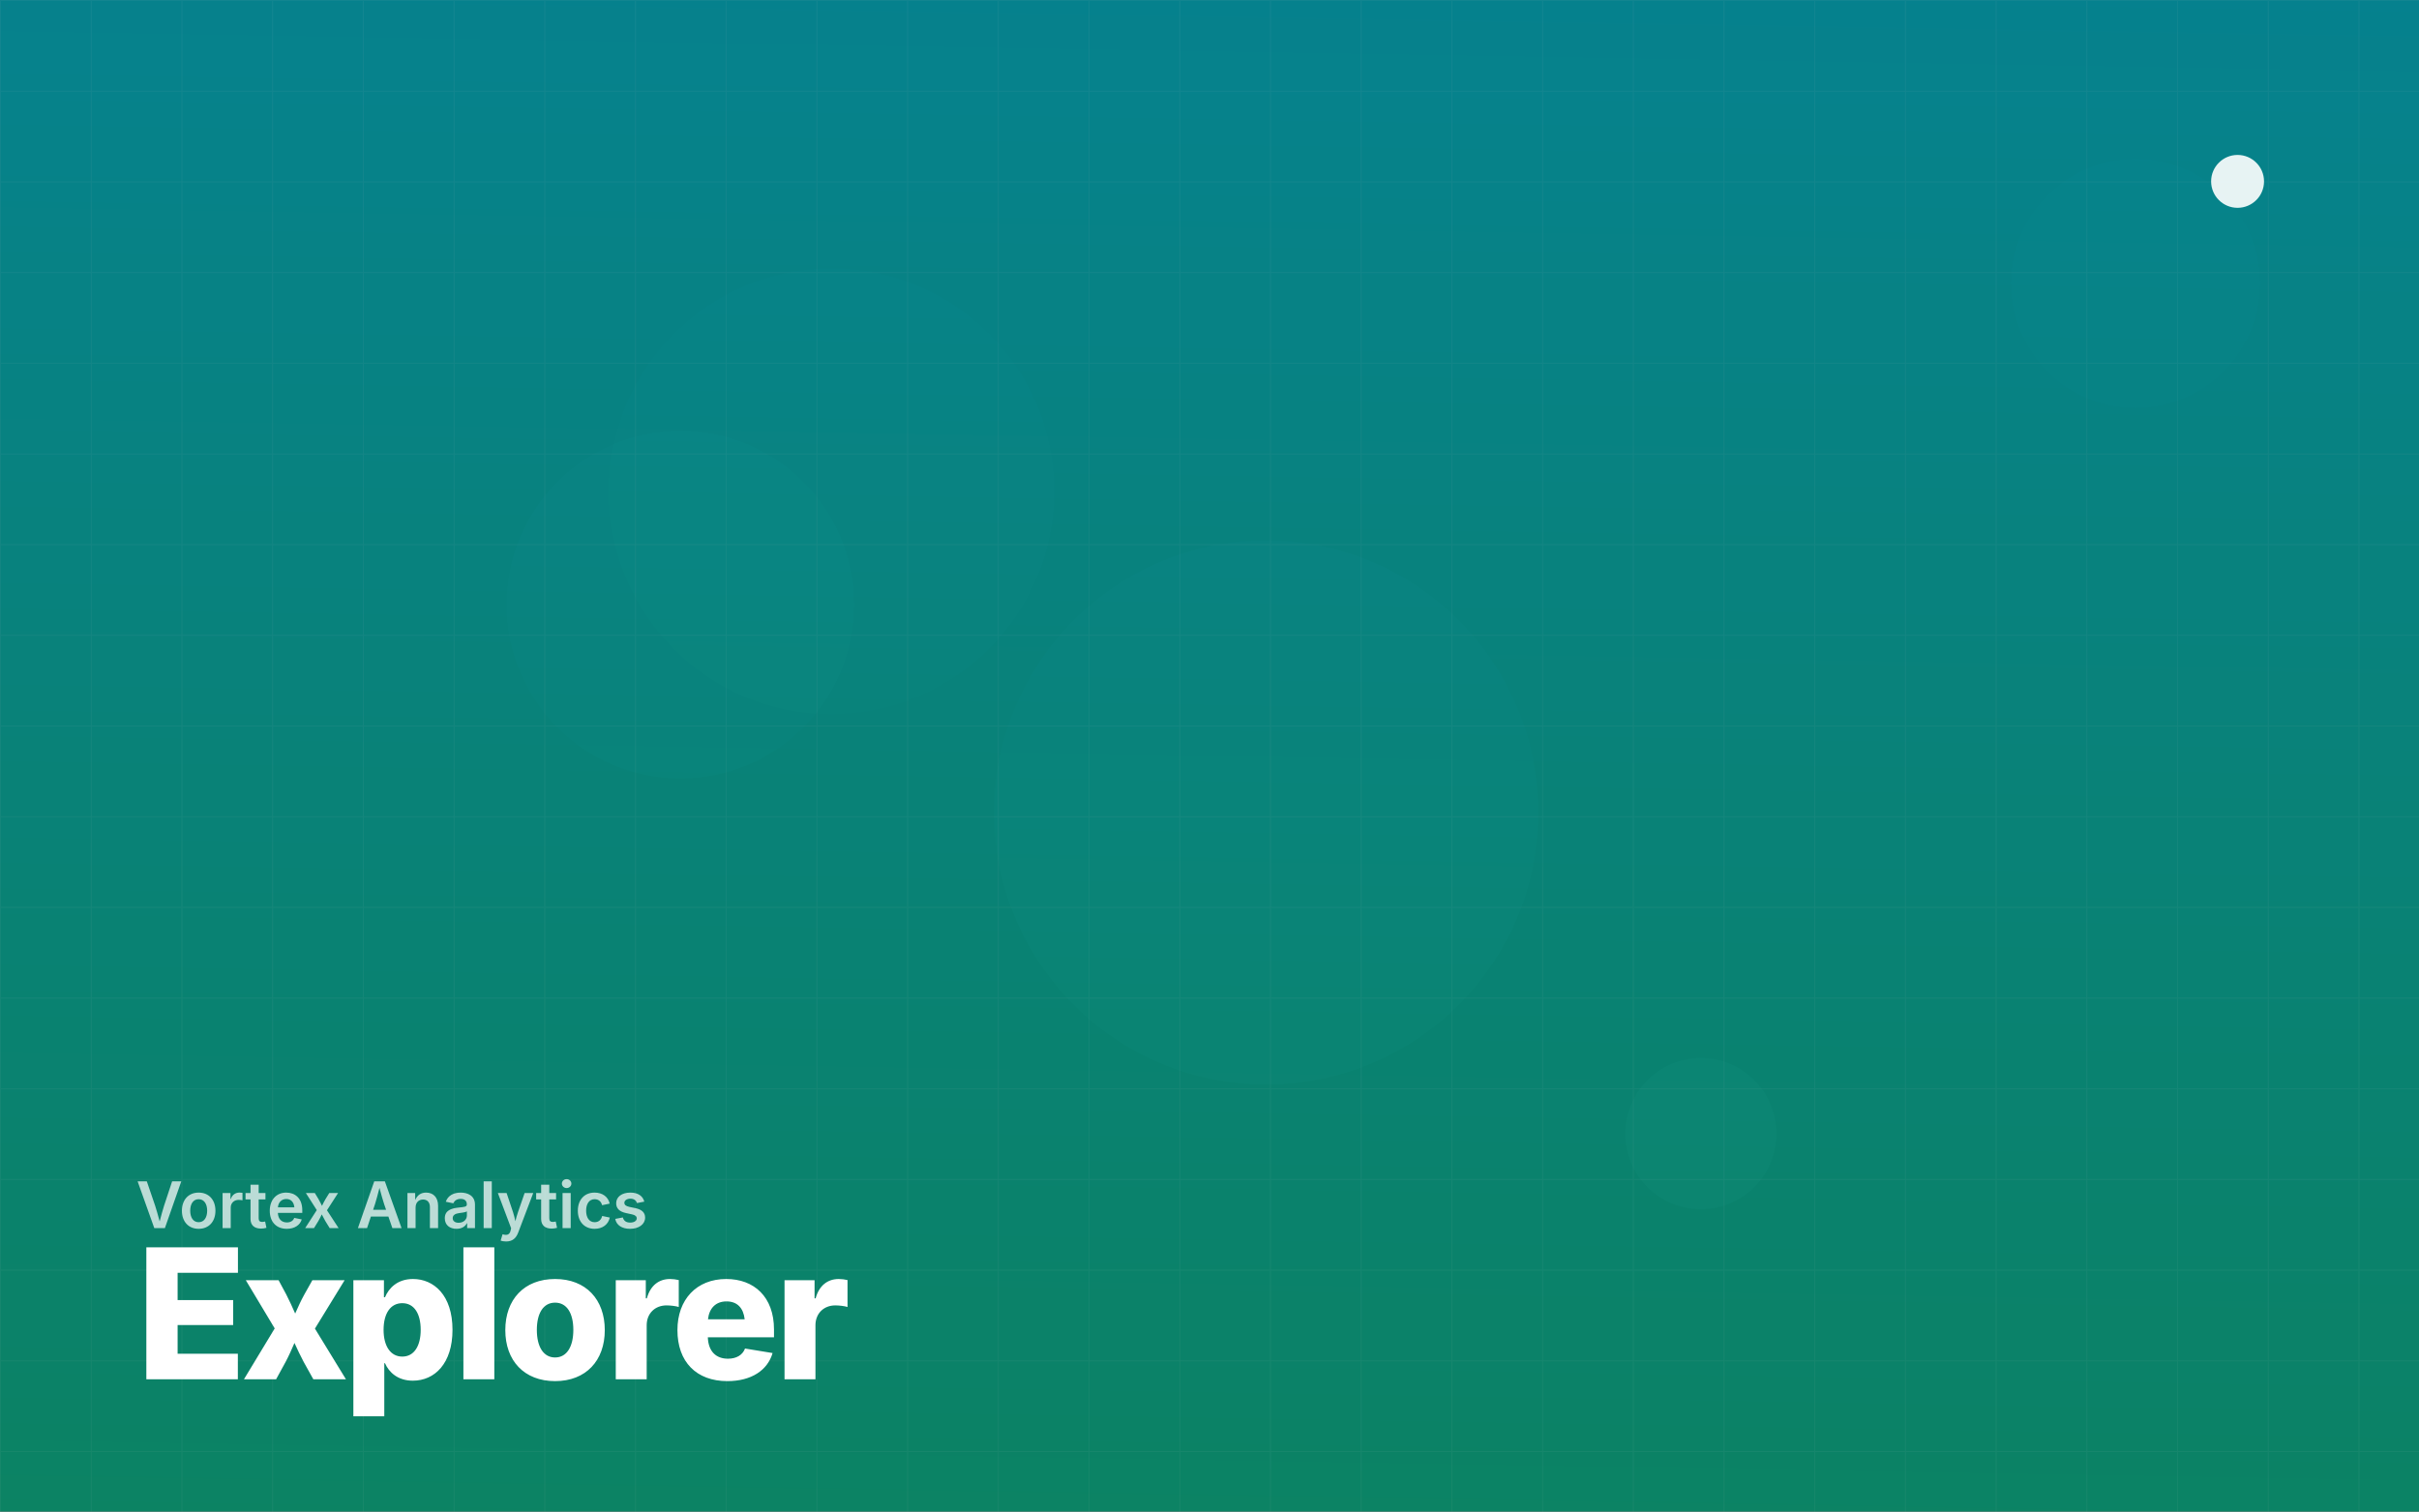
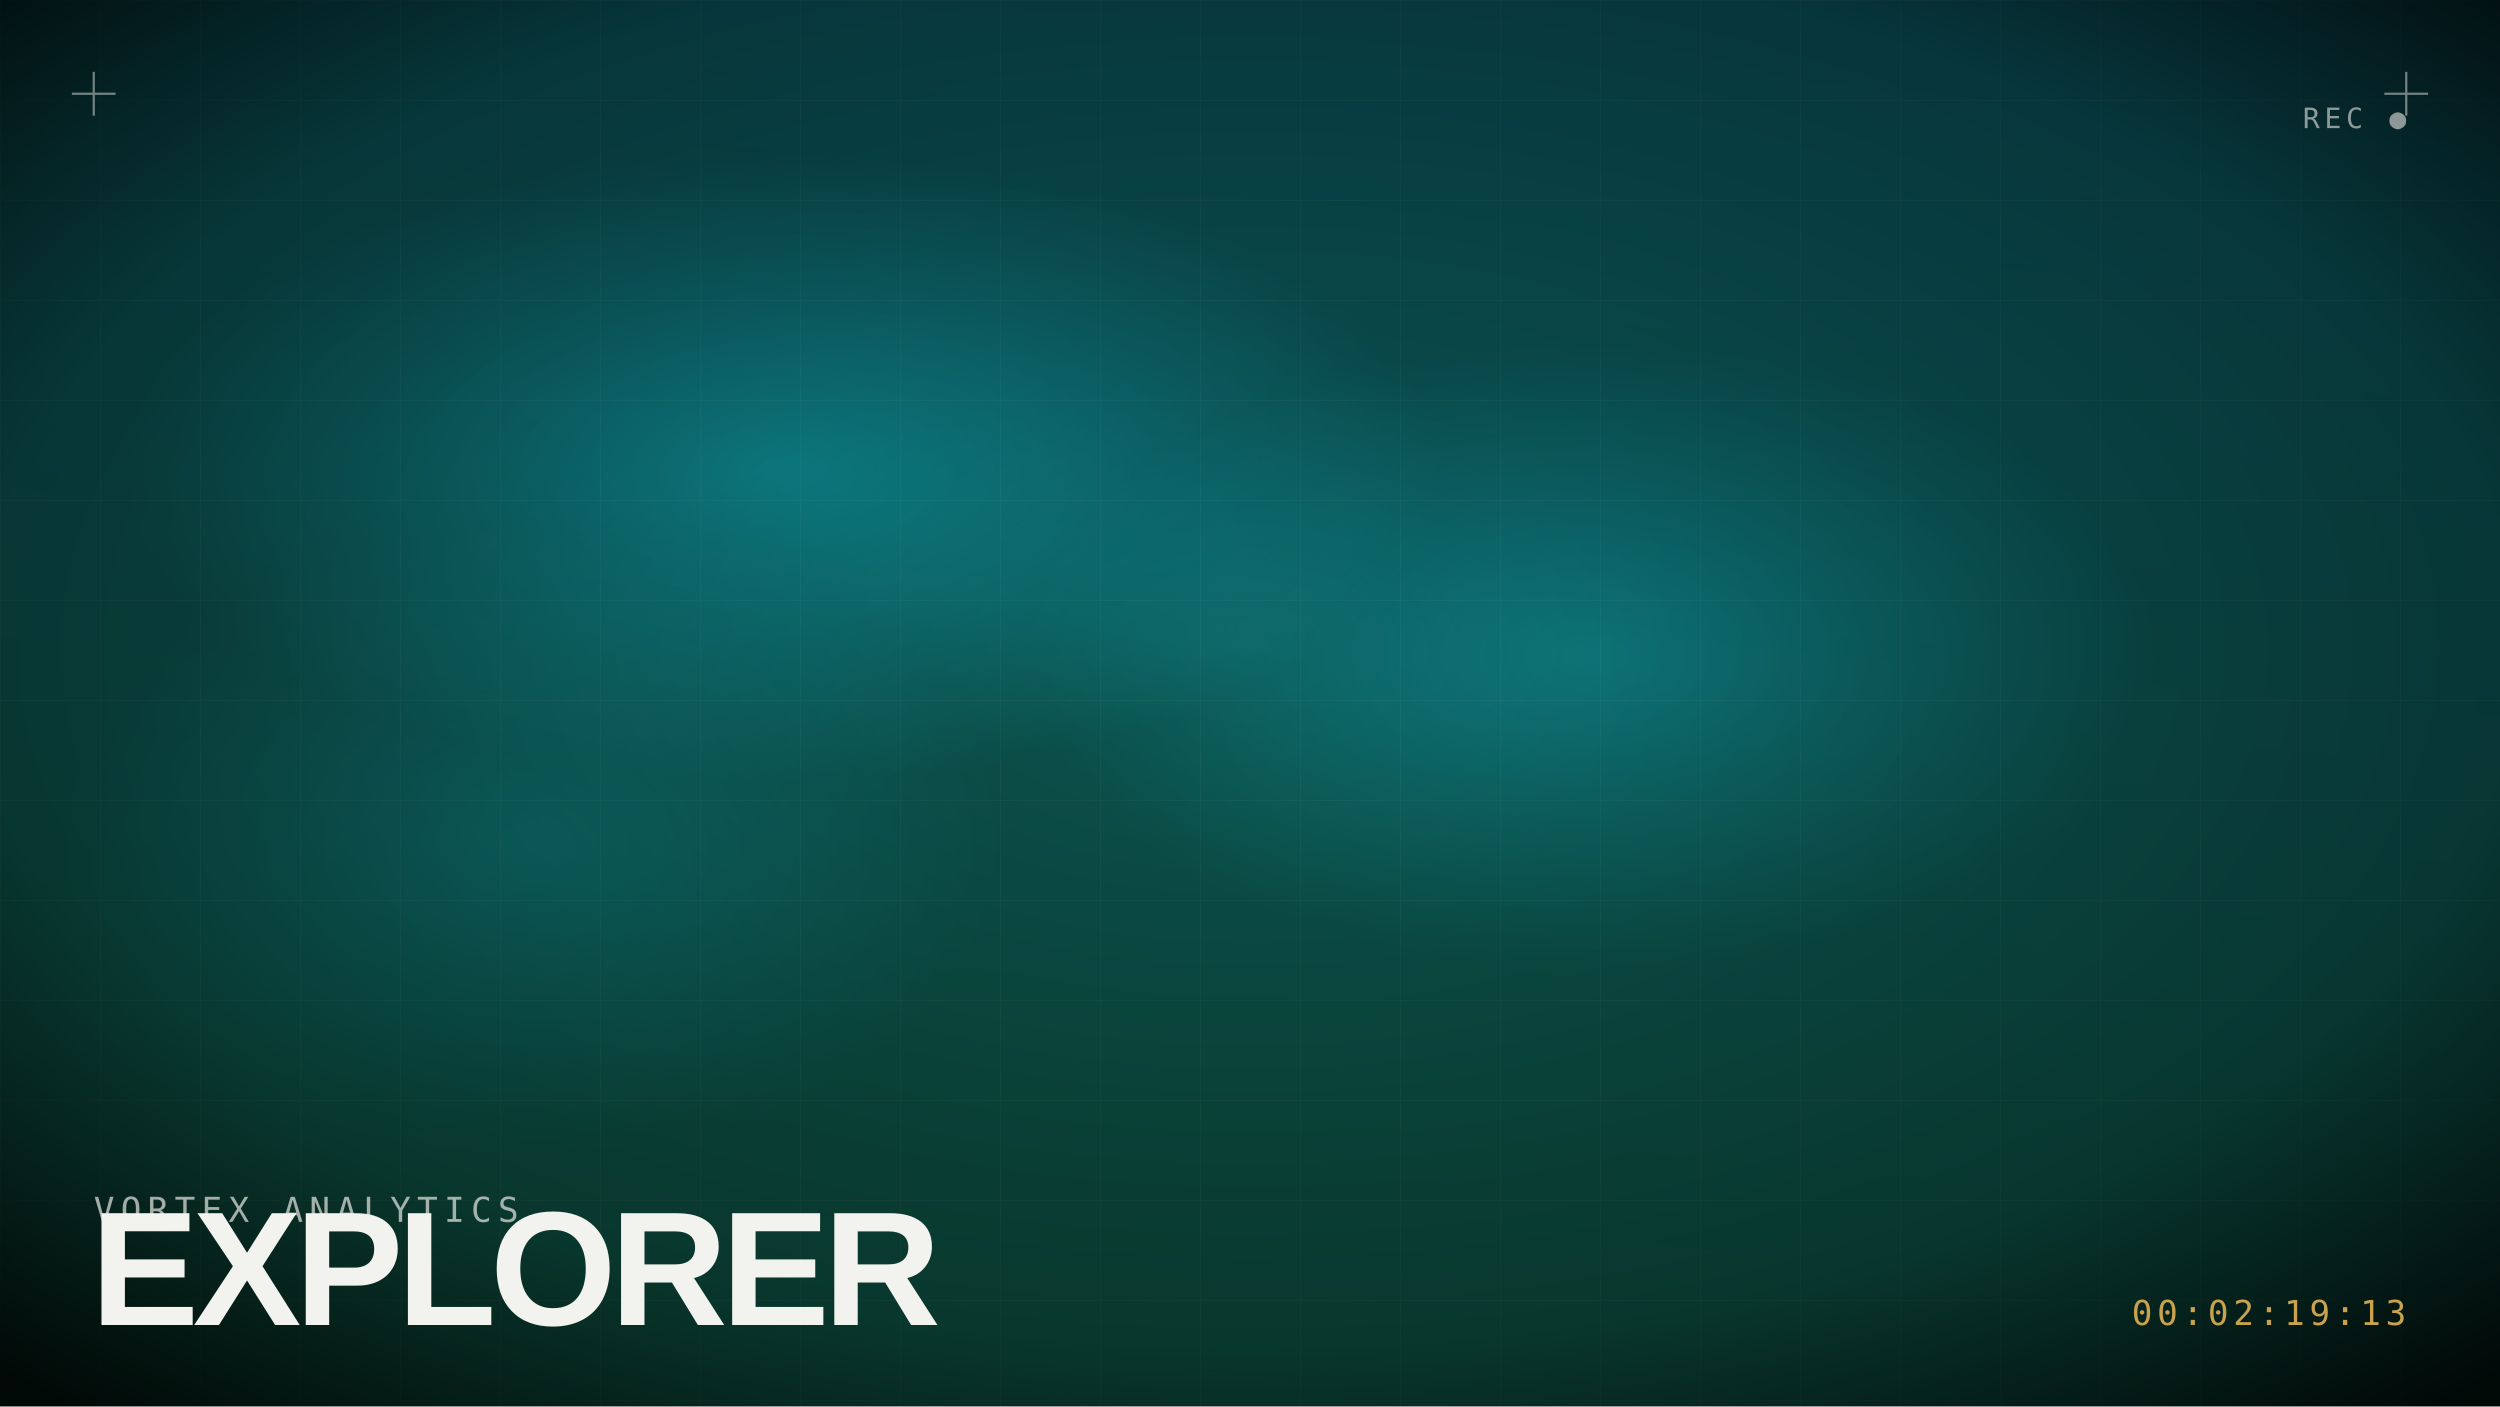
- <svg xmlns="http://www.w3.org/2000/svg" width="1280" height="800" viewBox="0 0 1280 800" fill="none">
+ <svg xmlns="http://www.w3.org/2000/svg" width="1600" height="900" viewBox="0 0 1600 900" fill="none">
  <defs>
-     <linearGradient id="gvortexanalytics1" x1="0" y1="0" x2="1" y2="1" gradientTransform="rotate(47 .5 .5)">
+     <linearGradient id="duovortexanalytics1" x1="0" y1="0" x2="1" y2="1" gradientTransform="rotate(54 .5 .5)">
      <stop offset="0" stop-color="#06b6d4" />
      <stop offset="1" stop-color="#10b981" />
    </linearGradient>
-     <pattern id="gvortexanalytics1grid" width="48" height="48" patternUnits="userSpaceOnUse">
-       <path d="M48 0H0V48" stroke="#ffffff" stroke-opacity="0.06" stroke-width="1" />
+     <radialGradient id="glowvortexanalytics1" cx="50%" cy="50%" r="50%">
+       <stop offset="0" stop-color="#06b6d4" stop-opacity="0.9" />
+       <stop offset="1" stop-color="#06b6d4" stop-opacity="0" />
+     </radialGradient>
+     <radialGradient id="vigvortexanalytics1" cx="50%" cy="46%" r="72%">
+       <stop offset="0" stop-color="#000" stop-opacity="0" />
+       <stop offset="0.7" stop-color="#000" stop-opacity="0.35" />
+       <stop offset="1" stop-color="#000" stop-opacity="0.9" />
+     </radialGradient>
+     <pattern id="gridvortexanalytics1" width="64" height="64" patternUnits="userSpaceOnUse">
+       <path d="M64 0H0V64" stroke="#ffffff" stroke-opacity="0.05" stroke-width="1" />
    </pattern>
  </defs>
-   <rect width="1280" height="800" fill="#0a0a0c" />
-   <rect width="1280" height="800" fill="url(#gvortexanalytics1)" opacity="0.9" />
-   <g style="mix-blend-mode:soft-light">
-     <circle cx="440" cy="260" r="118" fill="#fff" opacity="0.04" />
-     <circle cx="670" cy="430" r="144" fill="#fff" opacity="0.06" />
-     <circle cx="900" cy="600" r="40" fill="#fff" opacity="0.08" />
-     <circle cx="1130" cy="150" r="66" fill="#fff" opacity="0.04" />
-     <circle cx="360" cy="320" r="92" fill="#fff" opacity="0.06" />
+   <rect width="1600" height="900" fill="#0c0c0e" />
+   <rect width="1600" height="900" fill="url(#duovortexanalytics1)" opacity="0.42" />
+   <g style="mix-blend-mode:screen">
+     <ellipse cx="500" cy="300" rx="420" ry="200" fill="url(#glowvortexanalytics1)" opacity="0.5" />
+     <ellipse cx="1020" cy="420" rx="360" ry="200" fill="url(#glowvortexanalytics1)" opacity="0.38" />
+     <ellipse cx="340" cy="540" rx="300" ry="200" fill="url(#glowvortexanalytics1)" opacity="0.26" />
  </g>
-   <rect width="1280" height="800" fill="url(#gvortexanalytics1grid)" />
-   <rect x="0" y="0" width="1280" height="800" fill="#000" opacity="0.22" />
-   <text x="72" y="650" font-family="Inter, Arial, sans-serif" font-size="34" font-weight="600" fill="#ffffff" opacity="0.72">Vortex Analytics</text>
-   <text x="72" y="730" font-family="Inter, Arial, sans-serif" font-size="96" font-weight="800" letter-spacing="-3" fill="#ffffff">Explorer</text>
-   <circle cx="1184" cy="96" r="14" fill="#ffffff" opacity="0.9" />
+   <rect width="1600" height="900" fill="url(#gridvortexanalytics1)" />
+   <rect width="1600" height="900" fill="url(#vigvortexanalytics1)" />
+   <g stroke="#e7e7e2" stroke-opacity="0.5" stroke-width="1.4">
+     <path d="M60 46 v28 M46 60 h28" />
+     <path d="M1540 46 v28 M1526 60 h28" />
+   </g>
+   <text x="60" y="782" font-family="'Roboto Mono', monospace" font-size="22" letter-spacing="4" fill="#e7e7e2" opacity="0.7">VORTEX ANALYTICS</text>
+   <text x="58" y="848" font-family="Archivo, Arial, sans-serif" font-size="104" font-weight="800" letter-spacing="-4" fill="#f2f2ee" text-transform="uppercase">EXPLORER</text>
+   <text x="1540" y="848" text-anchor="end" font-family="'Roboto Mono', monospace" font-size="22" letter-spacing="3" fill="#c9a24e">00:02:19:13</text>
+   <text x="1540" y="82" text-anchor="end" font-family="'Roboto Mono', monospace" font-size="18" letter-spacing="3" fill="#e7e7e2" opacity="0.6">REC ●</text>
</svg>
